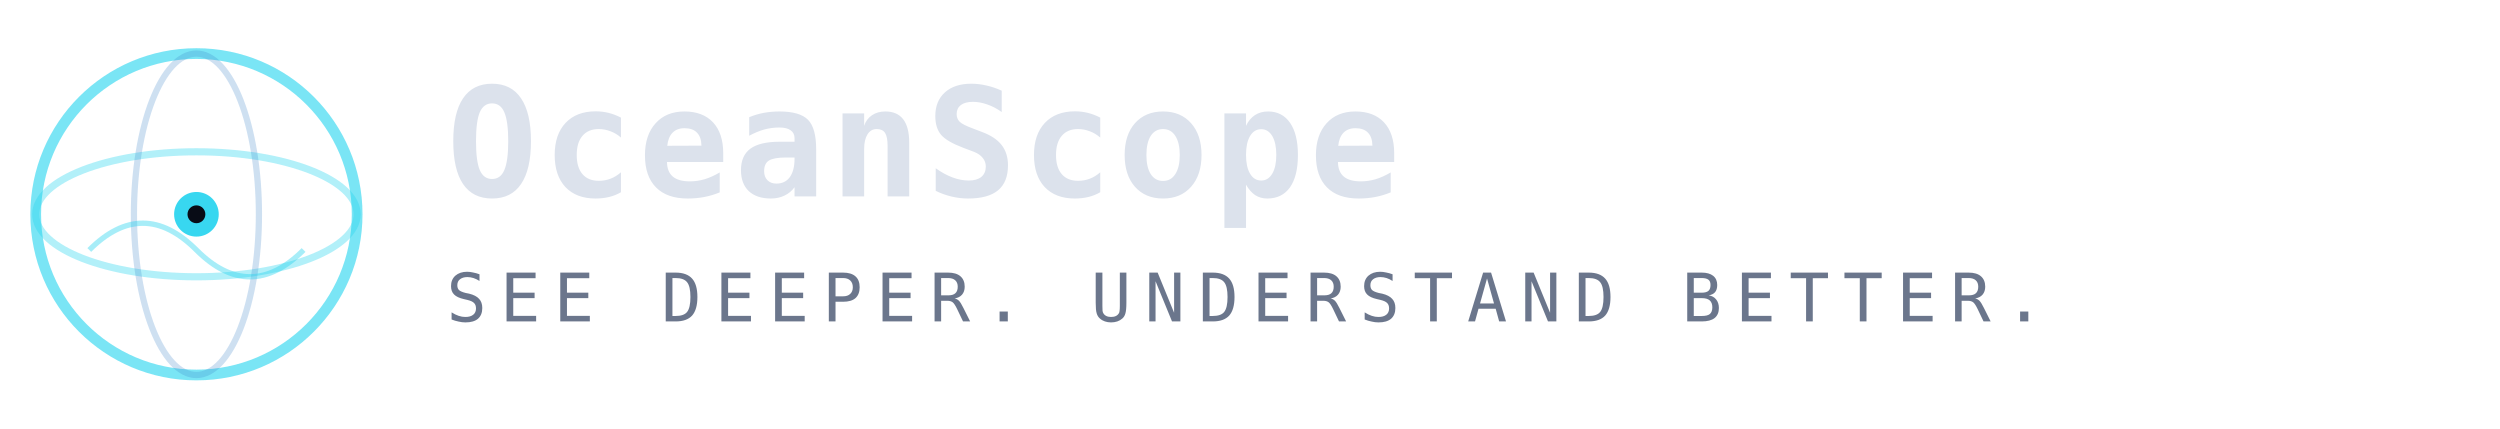
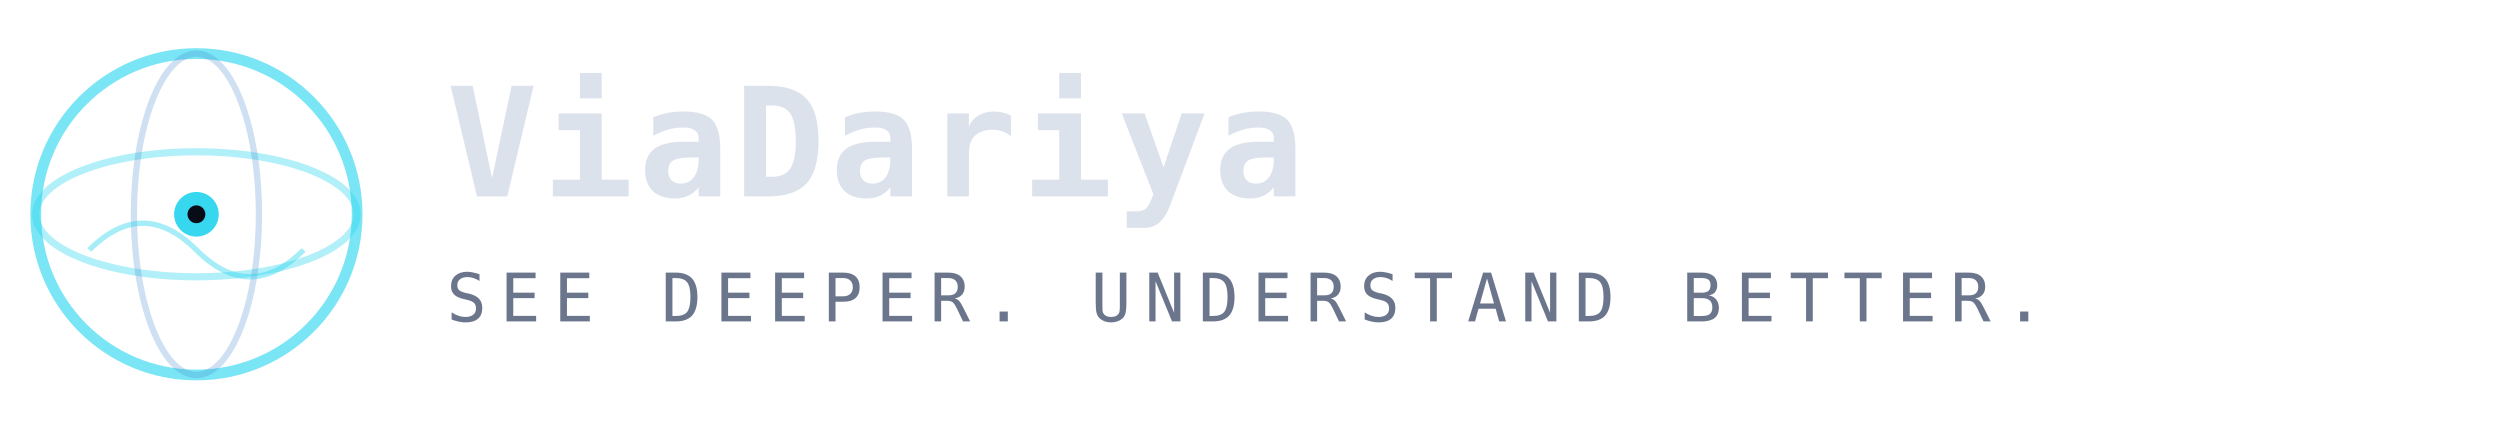
<svg xmlns="http://www.w3.org/2000/svg" viewBox="0 0 280 48" fill="none">
  <circle cx="22" cy="24" r="18" stroke="#22d3ee" stroke-width="1.2" fill="none" opacity="0.6" />
  <ellipse cx="22" cy="24" rx="18" ry="7" stroke="#22d3ee" stroke-width="0.8" fill="none" opacity="0.35" />
  <ellipse cx="22" cy="24" rx="7" ry="18" stroke="#3b82c8" stroke-width="0.7" fill="none" opacity="0.25" />
  <circle cx="22" cy="24" r="2.5" fill="#22d3ee" opacity="0.9" />
  <circle cx="22" cy="24" r="1" fill="#080c16" />
  <path d="M10 28 Q16 22 22 28 Q28 34 34 28" stroke="#22d3ee" stroke-width="0.6" fill="none" opacity="0.4" />
-   <text x="50" y="22" font-family="ui-monospace, SFMono-Regular, 'SF Mono', Menlo, Consolas, monospace" font-size="17" font-weight="700" fill="#dce2ec" letter-spacing="0.5">OceanScope</text>
+   <text x="50" y="22" font-family="ui-monospace, SFMono-Regular, 'SF Mono', Menlo, Consolas, monospace" font-size="17" font-weight="700" fill="#dce2ec" letter-spacing="0.5">ViaDariya</text>
  <text x="50" y="36" font-family="ui-monospace, SFMono-Regular, 'SF Mono', Menlo, Consolas, monospace" font-size="7.5" fill="#6b768c" letter-spacing="1.5" text-transform="uppercase">SEE DEEPER. UNDERSTAND BETTER.</text>
</svg>
